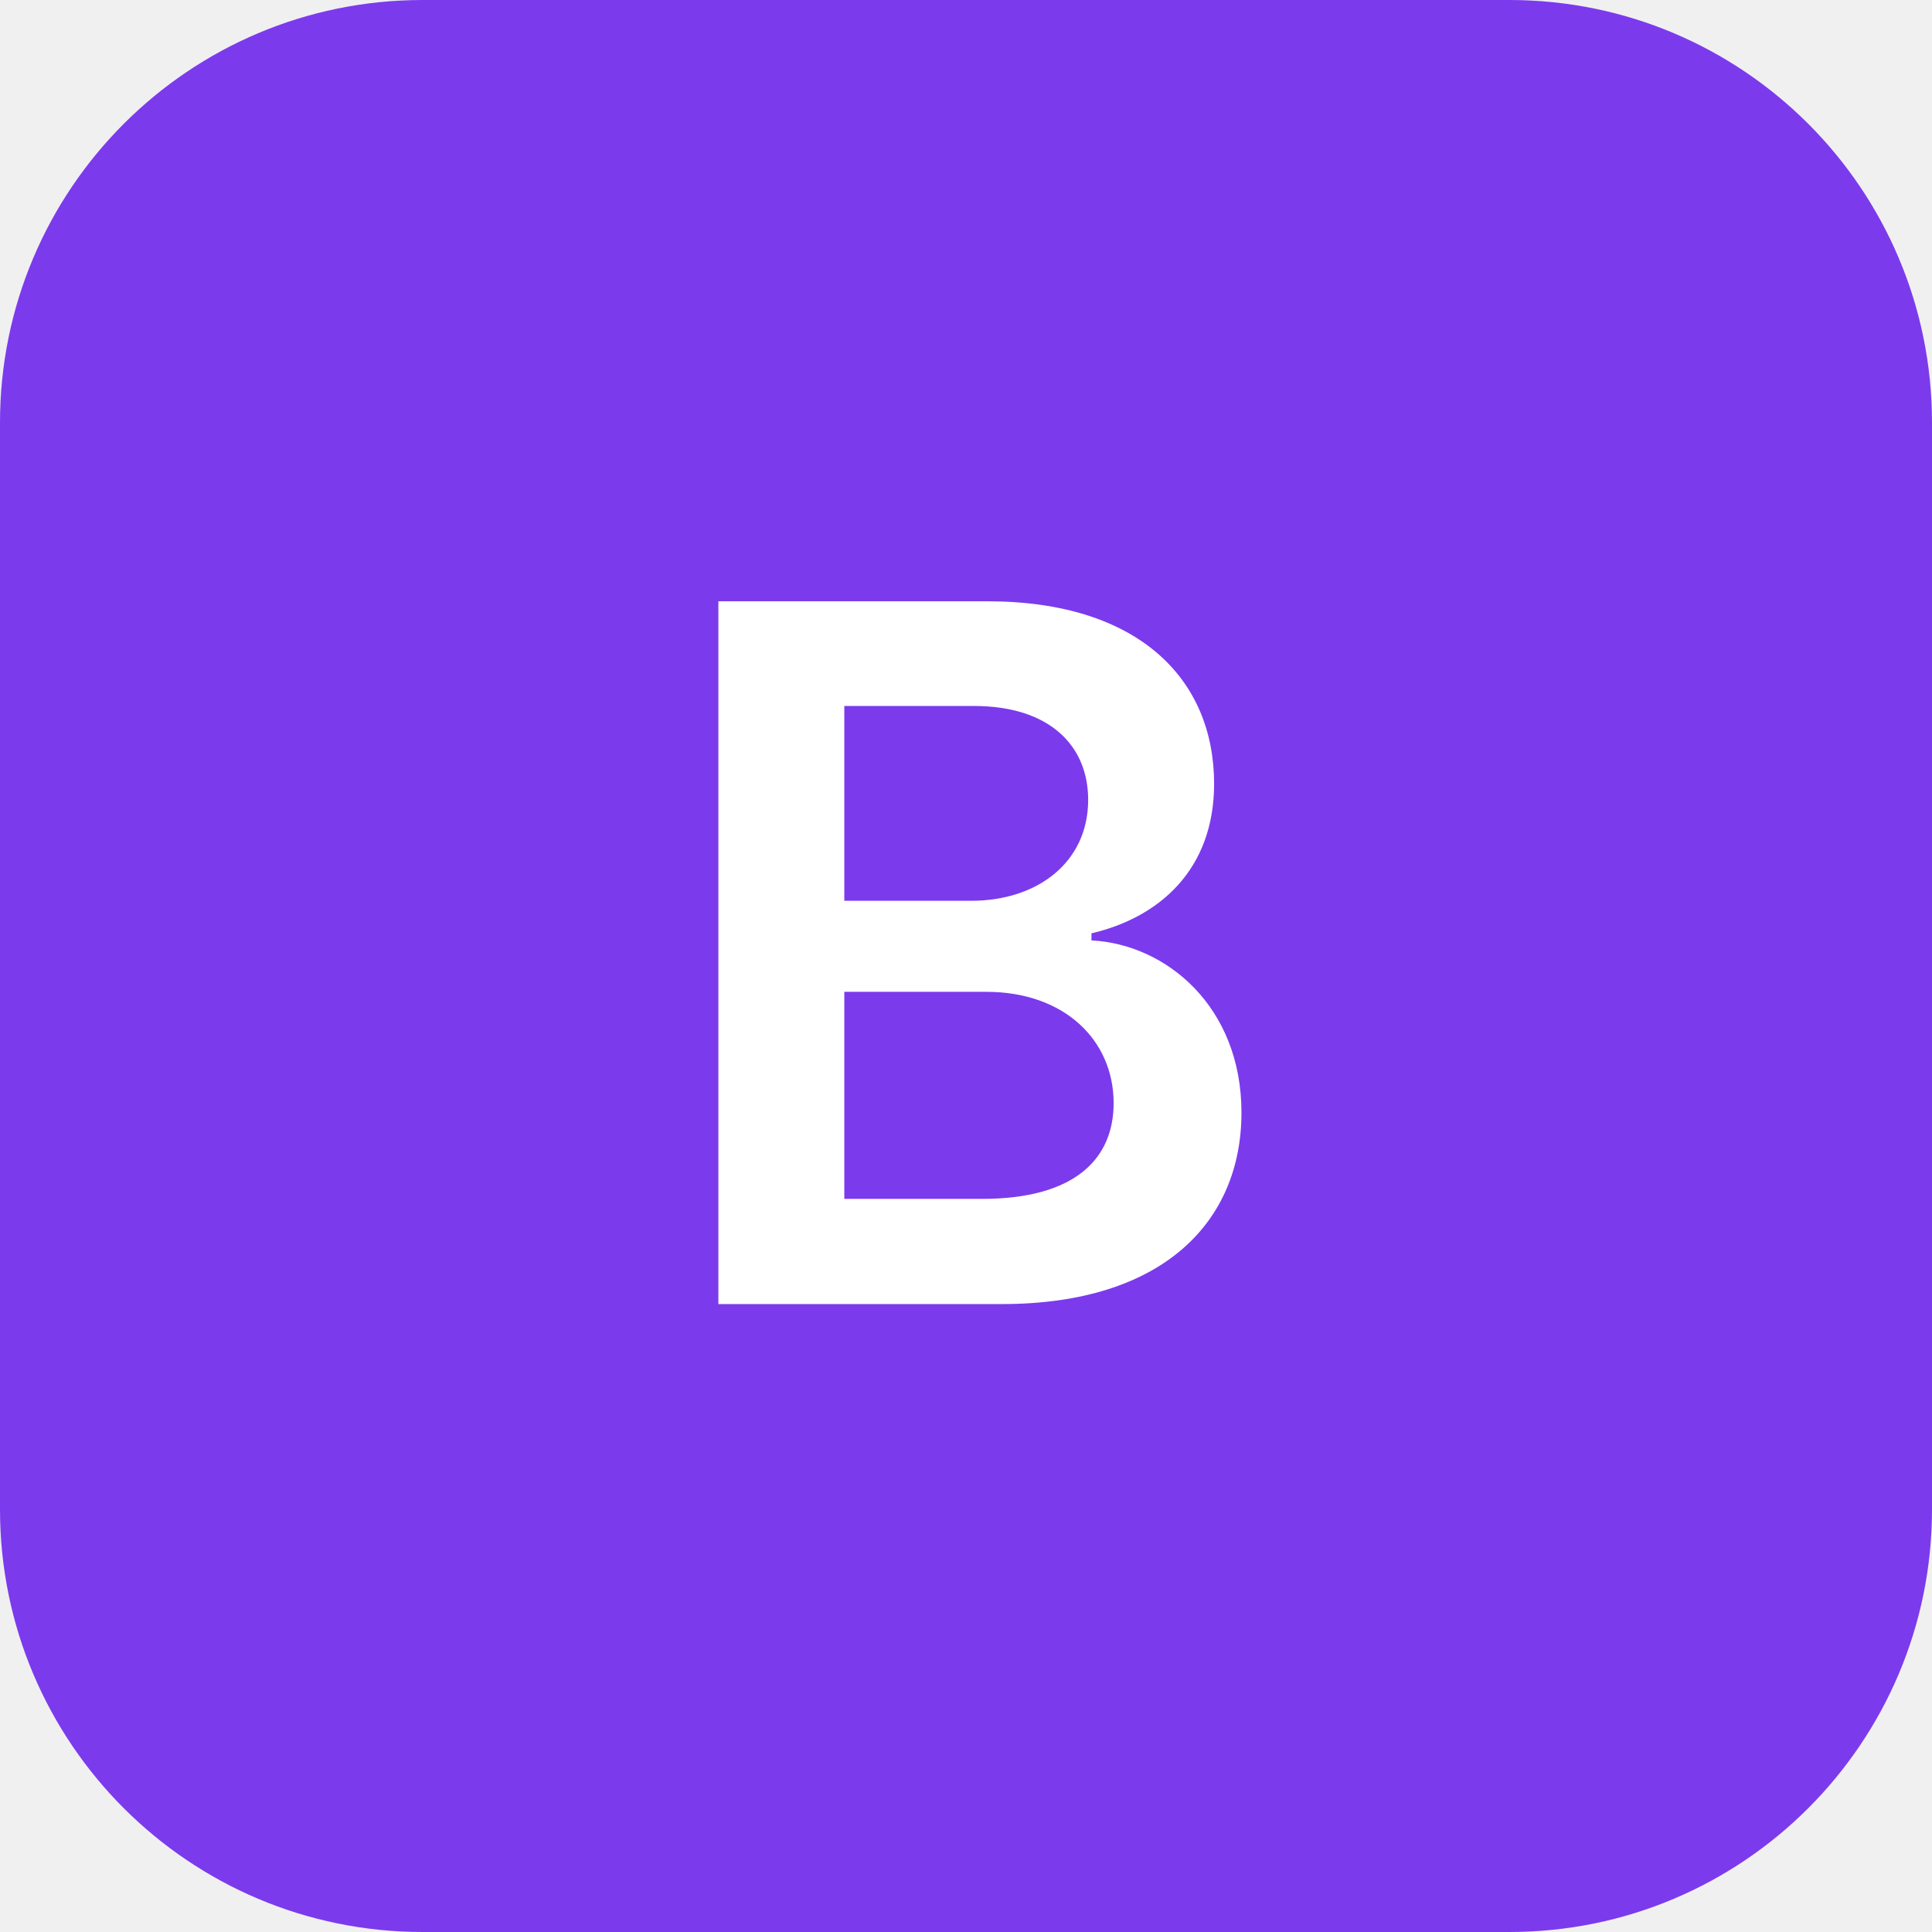
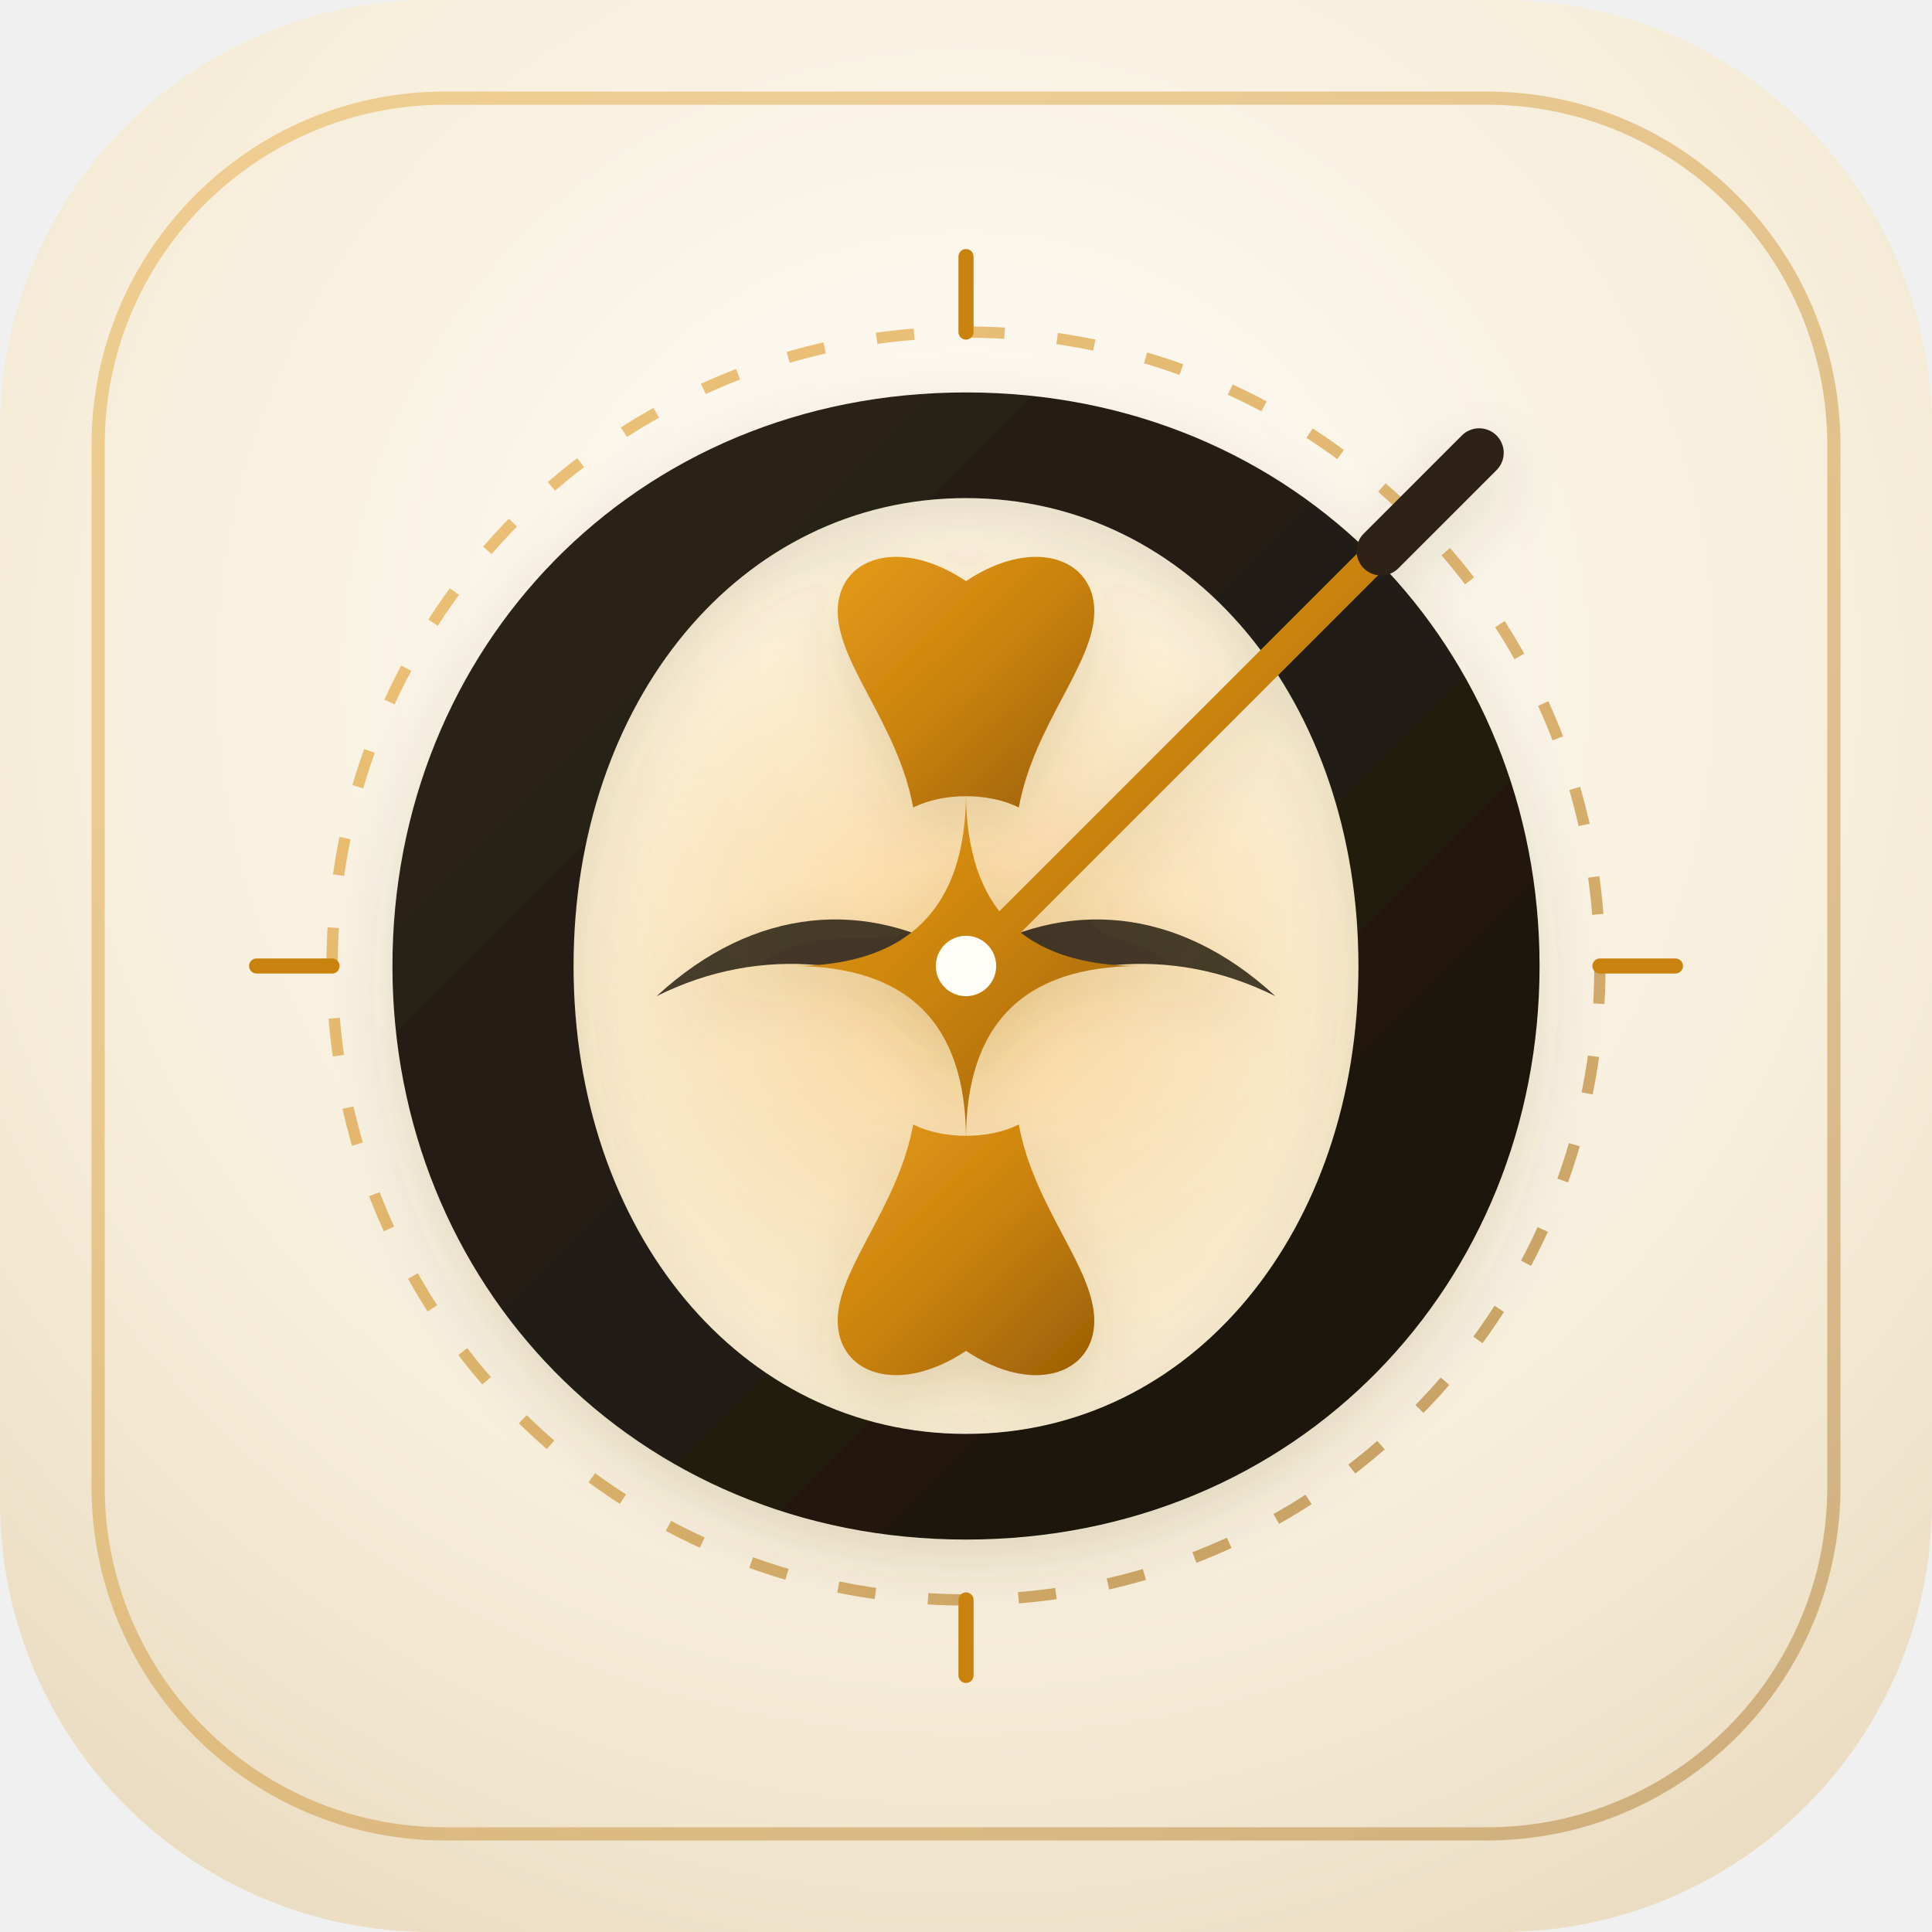
- <svg xmlns="http://www.w3.org/2000/svg" viewBox="0 0 64 64">
-   <rect width="64" height="64" rx="14" fill="#7c3aed" />
-   <text x="32" y="32" dy="0.35em" text-anchor="middle" font-family="ui-sans-serif, system-ui, -apple-system, sans-serif" font-size="32" font-weight="600" fill="#ffffff">B</text>
+ <svg xmlns="http://www.w3.org/2000/svg" viewBox="0 0 512 512" width="512" height="512">
+   <defs>
+     <radialGradient id="bgGrad" cx="50%" cy="35%" r="75%">
+       <stop offset="0%" stop-color="#FFFDF8" />
+       <stop offset="65%" stop-color="#F6EDD9" />
+       <stop offset="100%" stop-color="#EADBC0" />
+     </radialGradient>
+     <linearGradient id="amberGrad" x1="0%" y1="0%" x2="100%" y2="100%">
+       <stop offset="0%" stop-color="#E59A18" />
+       <stop offset="50%" stop-color="#C9820E" />
+       <stop offset="100%" stop-color="#9A5E04" />
+     </linearGradient>
+     <linearGradient id="inkGrad" x1="0%" y1="0%" x2="100%" y2="100%">
+       <stop offset="0%" stop-color="#2D2418" />
+       <stop offset="100%" stop-color="#1A140D" />
+     </linearGradient>
+     <radialGradient id="nidusGlow" cx="50%" cy="50%" r="50%">
+       <stop offset="0%" stop-color="#F59E0B" stop-opacity="0.38" />
+       <stop offset="100%" stop-color="#F59E0B" stop-opacity="0" />
+     </radialGradient>
+     <filter id="softShadow" x="-10%" y="-10%" width="120%" height="120%">
+       <feDropShadow dx="0" dy="6" stdDeviation="8" flood-color="#5C4012" flood-opacity="0.14" />
+     </filter>
+   </defs>
+   <rect width="512" height="512" rx="114" fill="url(#bgGrad)" />
+   <rect x="26" y="26" width="460" height="460" rx="92" fill="none" stroke="url(#amberGrad)" stroke-width="3.5" stroke-opacity="0.38" />
+   <circle cx="256" cy="256" r="145" fill="url(#nidusGlow)" />
+   <circle cx="256" cy="256" r="168" fill="none" stroke="url(#amberGrad)" stroke-width="3" stroke-dasharray="10 14" opacity="0.55" />
+   <g filter="url(#softShadow)">
+     <path d="M256 104          C344 104, 408 172, 408 256          C408 340, 344 408, 256 408          C168 408, 104 340, 104 256          C104 172, 168 104, 256 104 Z          M256 132          C196 132, 152 186, 152 256          C152 326, 196 380, 256 380          C316 380, 360 326, 360 256          C360 186, 316 132, 256 132 Z" fill="url(#inkGrad)" />
+     <path d="M222 162          C222 148, 238 142, 256 154          C274 142, 290 148, 290 162          C290 176, 274 192, 270 214          C262 210, 250 210, 242 214          C238 192, 222 176, 222 162 Z" fill="url(#amberGrad)" />
+     <path d="M242 298          C250 302, 262 302, 270 298          C274 320, 290 336, 290 350          C290 364, 274 370, 256 358          C238 370, 222 364, 222 350          C222 336, 238 320, 242 298 Z" fill="url(#amberGrad)" />
+     <path d="M174 264          C202 250, 232 254, 256 270          C280 254, 310 250, 338 264          C312 240, 282 238, 256 254          C230 238, 200 240, 174 264 Z" fill="#2D2418" opacity="0.88" />
+     <line x1="378" y1="134" x2="268" y2="244" stroke="url(#amberGrad)" stroke-width="8" stroke-linecap="round" />
+     <line x1="392" y1="120" x2="366" y2="146" stroke="#2D2418" stroke-width="13" stroke-linecap="round" />
+     <path d="M256 210          Q256 256 302 256          Q256 256 256 302          Q256 256 210 256          Q256 256 256 210 Z" fill="url(#amberGrad)" />
+     <circle cx="256" cy="256" r="8" fill="#FFFDF8" />
+   </g>
+   <line x1="256" y1="68" x2="256" y2="88" stroke="#C9820E" stroke-width="4" stroke-linecap="round" />
+   <line x1="256" y1="424" x2="256" y2="444" stroke="#C9820E" stroke-width="4" stroke-linecap="round" />
+   <line x1="68" y1="256" x2="88" y2="256" stroke="#C9820E" stroke-width="4" stroke-linecap="round" />
+   <line x1="424" y1="256" x2="444" y2="256" stroke="#C9820E" stroke-width="4" stroke-linecap="round" />
</svg>
